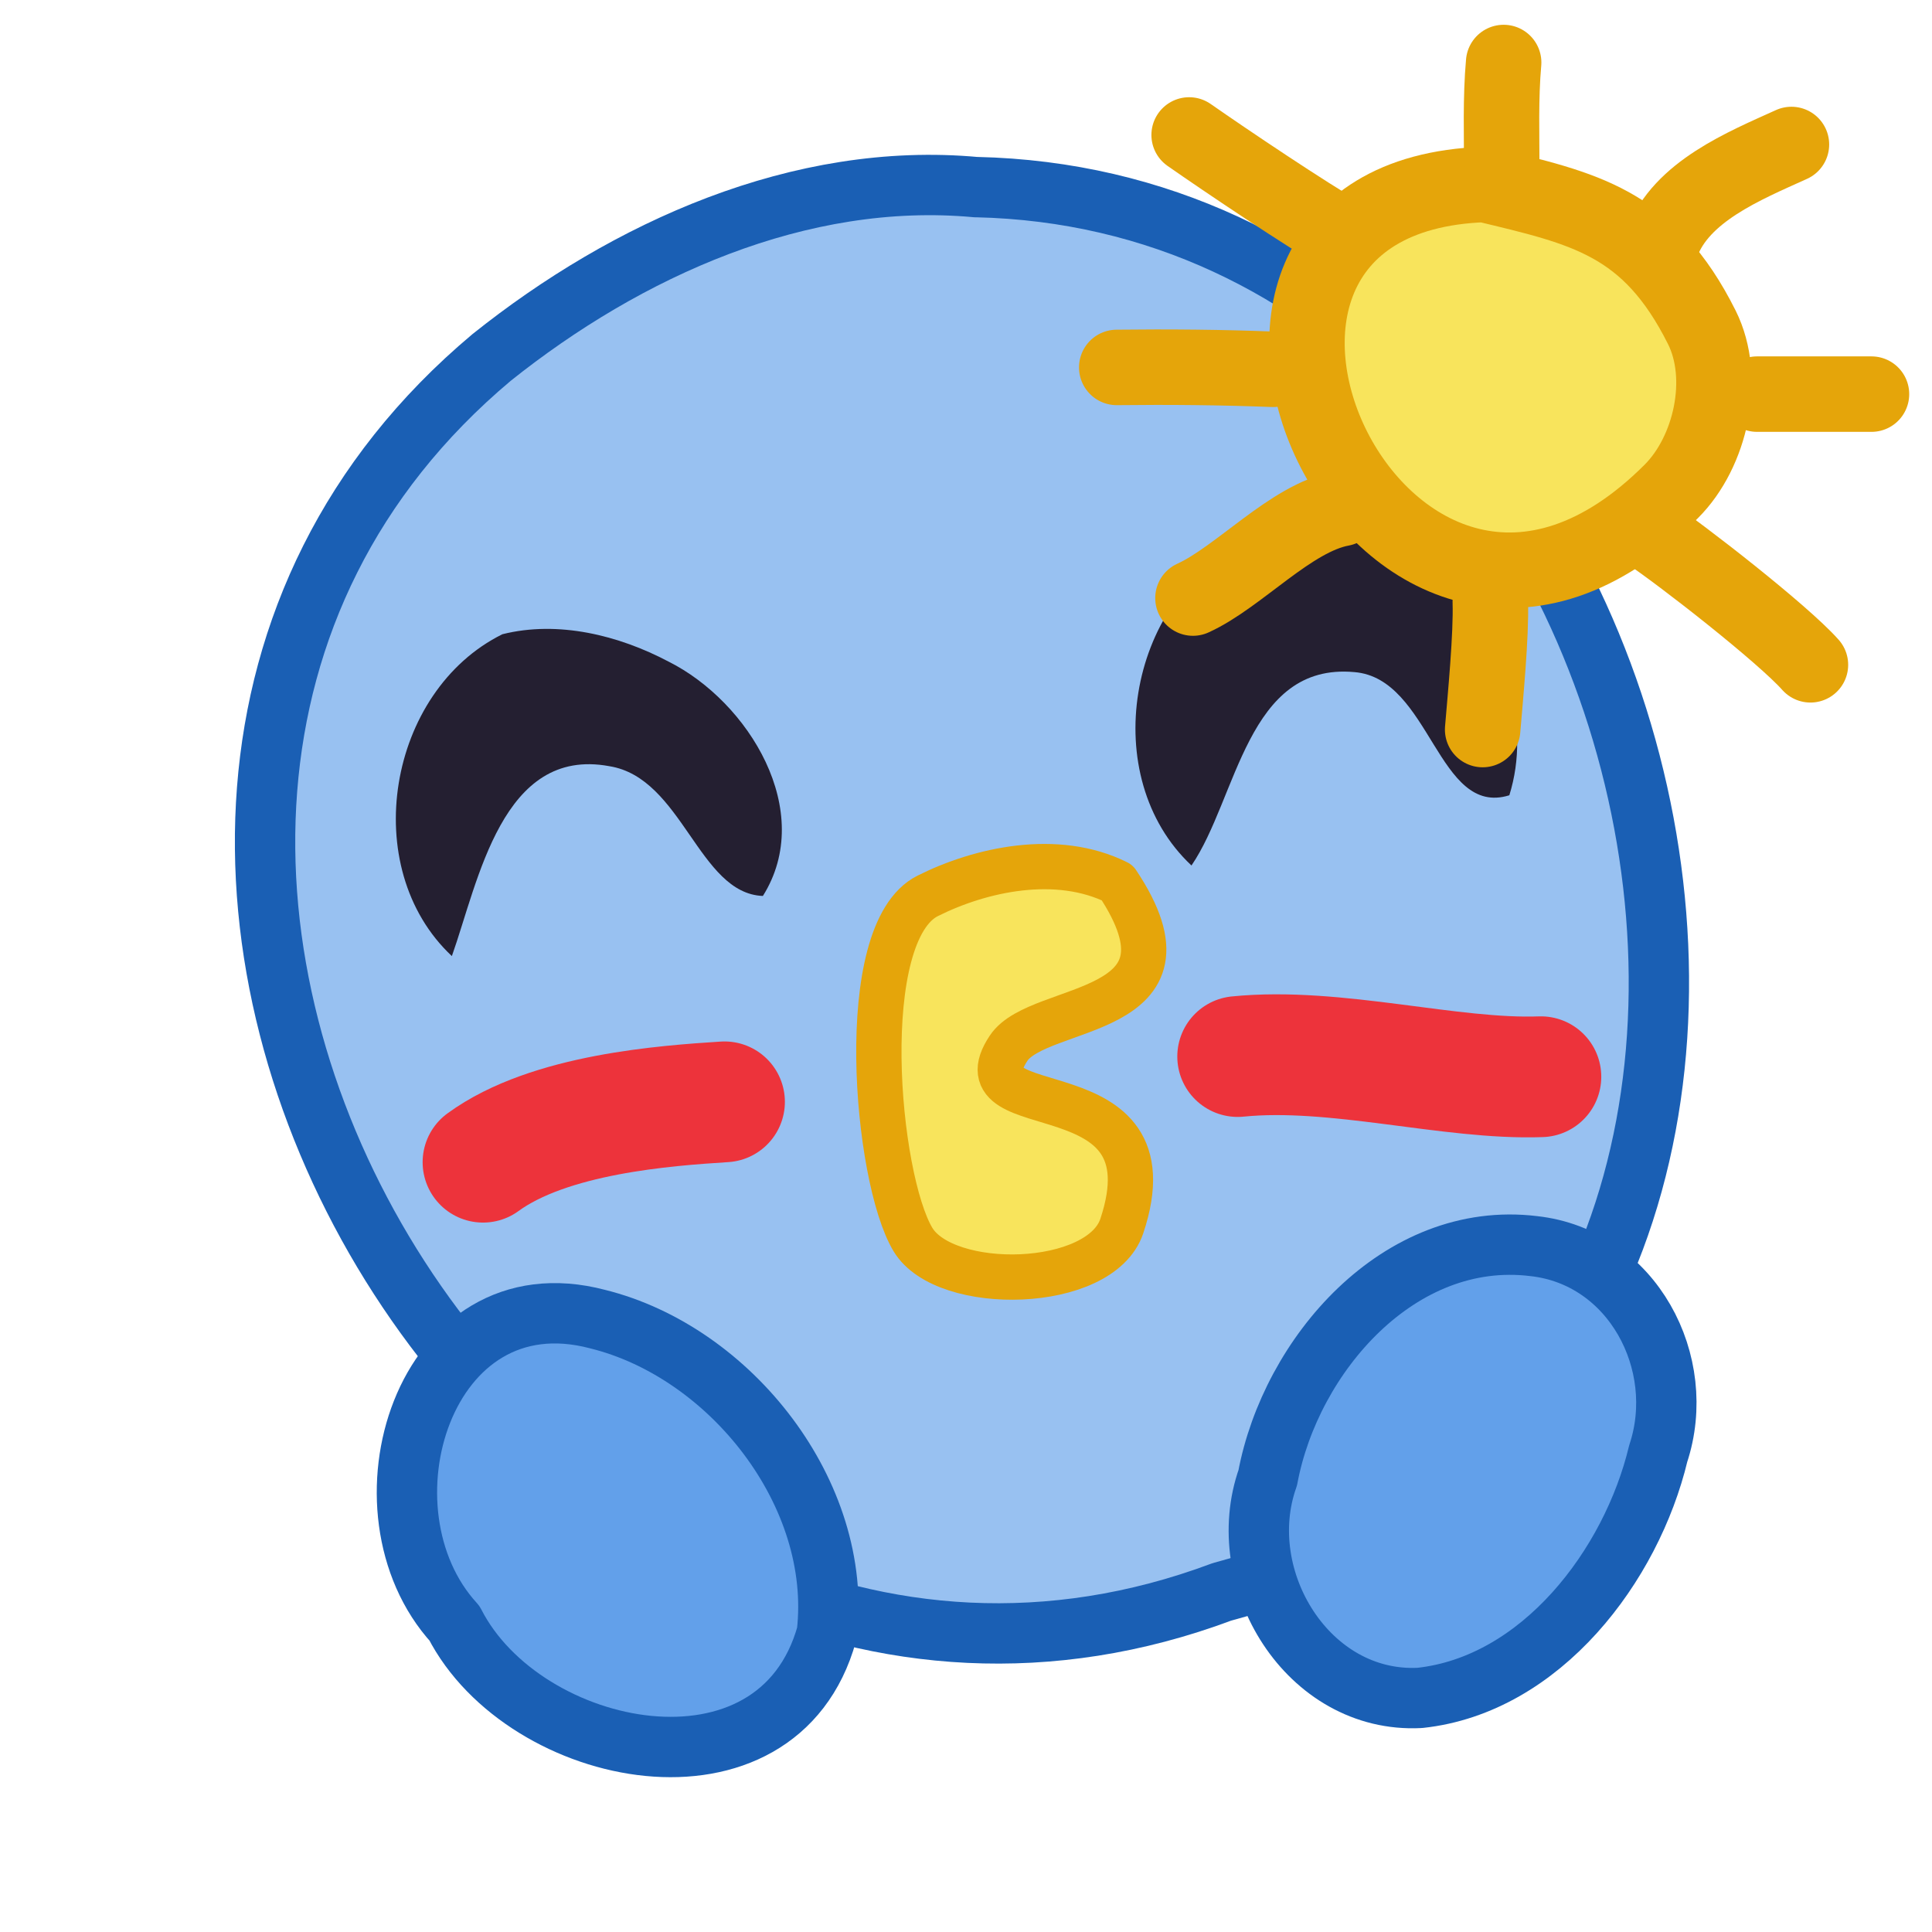
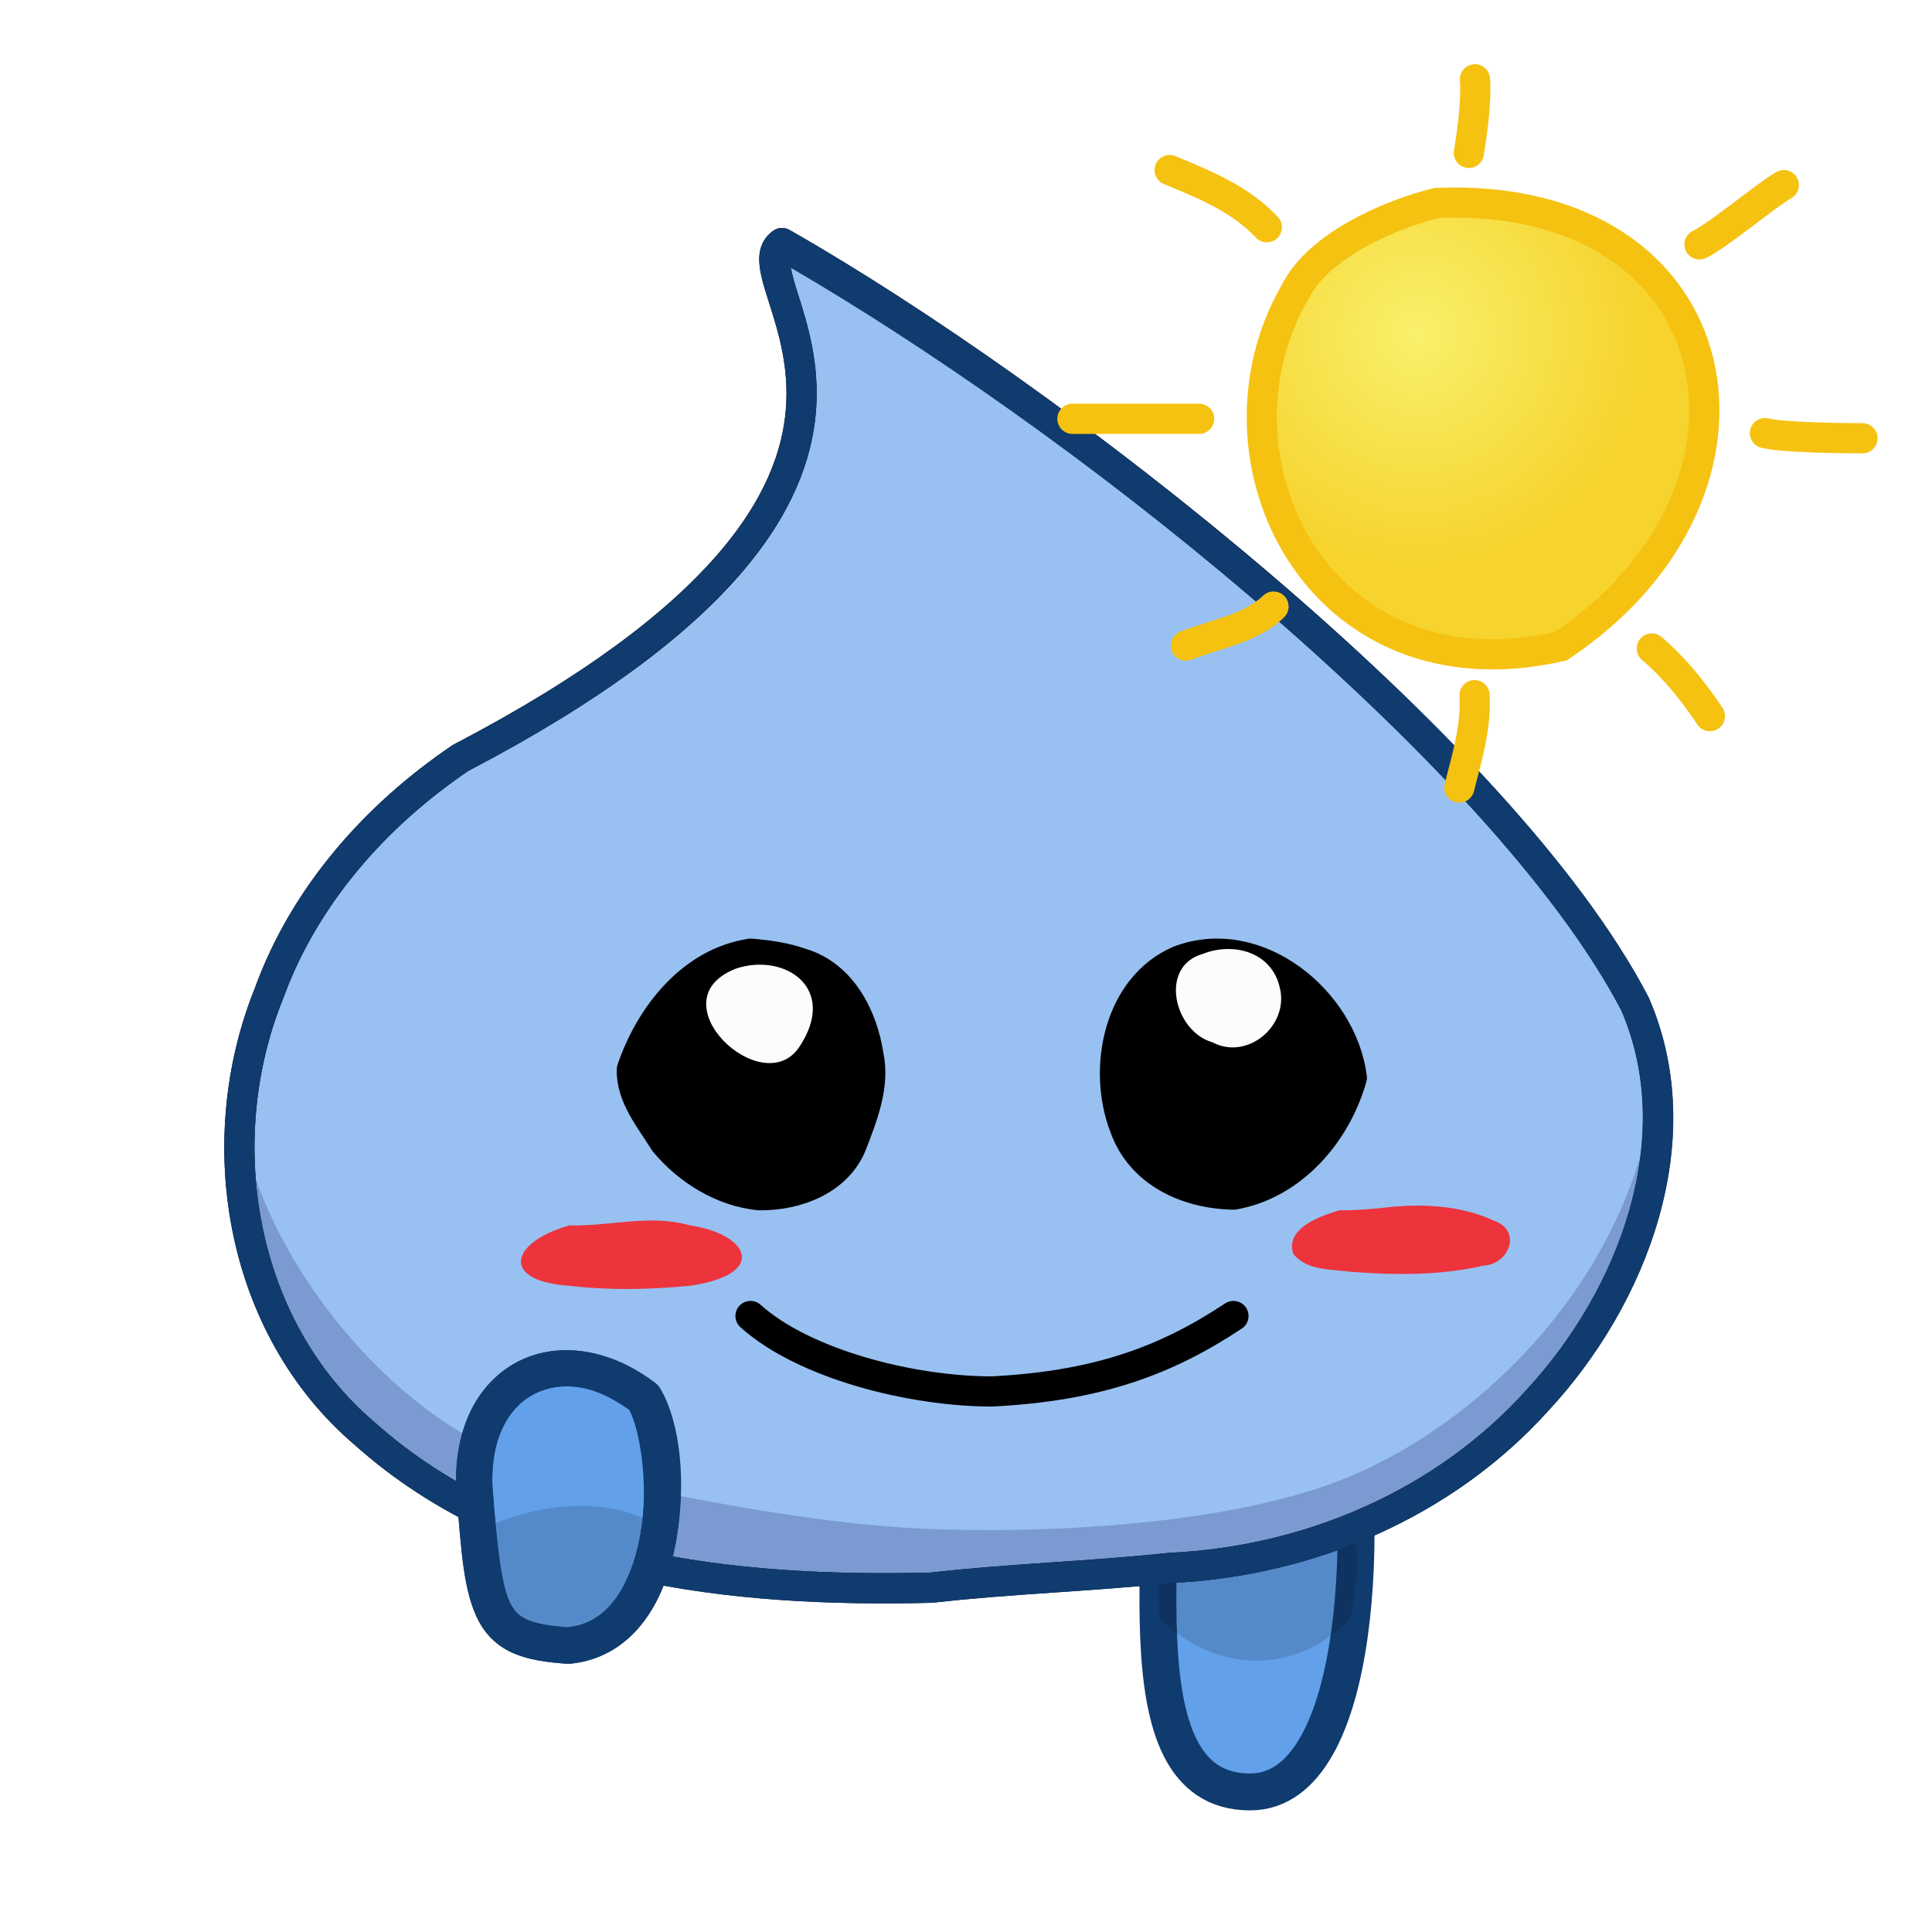
- <svg xmlns="http://www.w3.org/2000/svg" width="128" height="128" viewBox="0 0 33.867 33.867" version="1.1" id="svg8">
-   <defs id="defs2" />
+ <svg xmlns="http://www.w3.org/2000/svg" xmlns:xlink="http://www.w3.org/1999/xlink" width="128" height="128" viewBox="0 0 33.867 33.867" version="1.1" id="svg8">
+   <defs id="defs2">
+     <linearGradient id="linearGradient921">
+       <stop style="stop-color:#f9f06b;stop-opacity:1" offset="0" id="stop917" />
+       <stop style="stop-color:#f6d32d;stop-opacity:1" offset="1" id="stop919" />
+     </linearGradient>
+     <radialGradient xlink:href="#linearGradient921" id="radialGradient923" cx="27.154" cy="267.534" fx="27.154" fy="267.534" r="4.012" gradientTransform="matrix(1,0,0,1.019869,-2.315104,-3.859426)" gradientUnits="userSpaceOnUse" />
+   </defs>
  <g id="layer1" transform="translate(0,-263.1333)">
-     <path style="opacity:1;fill:#98c1f1;fill-opacity:1;fill-rule:nonzero;stroke:#1a5fb4;stroke-width:1.058;stroke-linecap:round;stroke-linejoin:round;stroke-miterlimit:4;stroke-dasharray:none;stroke-opacity:1;paint-order:normal" d="m 17.113,266.413 c 12.771,0.284 17.003,21.234 4.304,24.626 -12.108,4.528 -22.833,-13.224 -12.799,-21.64 2.367,-1.891 5.405,-3.271 8.495,-2.985 z" id="rect836" />
-     <path style="fill:#241f31;fill-opacity:1;stroke:none;stroke-width:1.058;stroke-linecap:round;stroke-linejoin:round;stroke-miterlimit:4;stroke-dasharray:none;stroke-opacity:1" d="m 8.807,274.251 c -2.01,0.994 -2.541,4.092 -0.886,5.642 0.466,-1.314 0.879,-3.677 2.759,-3.329 1.284,0.204 1.564,2.232 2.693,2.275 0.932,-1.484 -0.249,-3.405 -1.655,-4.109 -0.873,-0.461 -1.935,-0.724 -2.911,-0.479 z" id="path970" />
-     <path style="fill:#241f31;fill-opacity:1;stroke:none;stroke-width:1.058;stroke-linecap:round;stroke-linejoin:round;stroke-miterlimit:4;stroke-dasharray:none;stroke-opacity:1" d="m 21.772,272.663 c -2.01,0.994 -2.541,4.092 -0.886,5.642 0.804,-1.176 0.971,-3.563 2.856,-3.39 1.339,0.108 1.458,2.55 2.716,2.159 0.783,-2.52 -1.918,-5.316 -4.469,-4.466 z" id="path970-2" />
-     <path style="fill:#f8e45c;fill-opacity:1;stroke:#e5a50a;stroke-width:0.794;stroke-linecap:round;stroke-linejoin:round;stroke-miterlimit:4;stroke-dasharray:none;stroke-opacity:1" d="m 19.584,278.605 c -1.058,-0.529 -2.399,-0.23 -3.321,0.232 -1.288,0.644 -0.909,4.943 -0.26,6.024 0.563,0.939 3.287,0.887 3.662,-0.236 0.949,-2.847 -2.919,-1.717 -1.984,-3.118 0.535,-0.803 3.492,-0.52 1.904,-2.901 z" id="path1003" />
-     <path style="fill:#62a0ea;fill-opacity:1;stroke:#1a5fb4;stroke-width:1.058;stroke-linecap:round;stroke-linejoin:round;stroke-miterlimit:4;stroke-dasharray:none;stroke-opacity:1" d="m 24.887,292.897 c -1.96,0.1 -3.291,-2.091 -2.664,-3.859 0.403,-2.152 2.306,-4.349 4.662,-4.061 1.732,0.19 2.709,2.05 2.183,3.636 -0.471,1.965 -2.052,4.055 -4.18,4.284 z" id="path1005" />
-     <path style="fill:#62a0ea;fill-opacity:1;stroke:#1a5fb4;stroke-width:1.058;stroke-linecap:round;stroke-linejoin:round;stroke-miterlimit:4;stroke-dasharray:none;stroke-opacity:1" d="m 14.494,291.767 c -0.861,3.106 -5.306,2.21 -6.527,-0.178 -1.806,-1.975 -0.546,-6.14 2.51,-5.332 2.333,0.578 4.299,3.07 4.017,5.511 z" id="path1005-9" />
-     <path style="fill:none;stroke:#ed333b;stroke-width:2.117;stroke-linecap:round;stroke-linejoin:round;stroke-opacity:1;stroke-miterlimit:4;stroke-dasharray:none" d="M 8.467,283.506 C 9.632,282.656 11.676,282.514 12.7,282.448" id="path1037" />
-     <path style="fill:none;stroke:#ed333b;stroke-width:2.117;stroke-linecap:round;stroke-linejoin:round;stroke-miterlimit:4;stroke-dasharray:none;stroke-opacity:1" d="m 21.696,281.654 c 1.72,-0.173 3.726,0.412 5.315,0.354" id="path1041" />
-     <g id="g852" transform="translate(0.4660928,-0.5649303)">
-       <path id="path825" d="m 25.558,266.932 c -6.404,0.22 -1.729,10.382 3.274,5.379 0.694,-0.694 0.977,-1.987 0.535,-2.873 -0.927,-1.854 -2.062,-2.086 -3.809,-2.506 z" style="fill:#f8e45c;fill-opacity:1;stroke:#e5a50a;stroke-width:1.323;stroke-linecap:round;stroke-linejoin:bevel;stroke-miterlimit:4;stroke-dasharray:none;stroke-opacity:1" />
-       <path id="path827" d="m 19.11,270.139 c 0.909,-0.011 1.856,-0.002 2.74,0.033" style="fill:none;stroke:#e5a50a;stroke-width:1.323;stroke-linecap:round;stroke-linejoin:round;stroke-miterlimit:4;stroke-dasharray:none;stroke-opacity:1" />
-       <path id="path829" d="m 20.379,266.064 c 0.647,0.452 2.056,1.399 2.706,1.771" style="fill:none;stroke:#e5a50a;stroke-width:1.323;stroke-linecap:round;stroke-linejoin:round;stroke-miterlimit:4;stroke-dasharray:none;stroke-opacity:1" />
-       <path id="path831" d="m 25.892,264.794 c -0.056,0.629 -0.033,1.27 -0.033,1.904" style="fill:none;stroke:#e5a50a;stroke-width:1.323;stroke-linecap:round;stroke-linejoin:round;stroke-miterlimit:4;stroke-dasharray:none;stroke-opacity:1" />
-       <path id="path833" d="m 28.665,267.968 c 0.336,-0.912 1.445,-1.362 2.272,-1.737" style="fill:none;stroke:#e5a50a;stroke-width:1.323;stroke-linecap:round;stroke-linejoin:round;stroke-miterlimit:4;stroke-dasharray:none;stroke-opacity:1" />
-       <path id="path835" d="m 30.335,270.607 c 0.668,0 1.336,0 2.005,0" style="fill:none;stroke:#e5a50a;stroke-width:1.323;stroke-linecap:round;stroke-linejoin:round;stroke-miterlimit:4;stroke-dasharray:none;stroke-opacity:1" />
-       <path id="path837" d="m 28.397,273.013 c 0.612,0.407 2.393,1.798 2.873,2.339" style="fill:none;stroke:#e5a50a;stroke-width:1.323;stroke-linecap:round;stroke-linejoin:round;stroke-miterlimit:4;stroke-dasharray:none;stroke-opacity:1" />
-       <path id="path839" d="m 25.658,274.249 c 0.02,0.569 -0.088,1.687 -0.134,2.238" style="fill:none;stroke:#e5a50a;stroke-width:1.323;stroke-linecap:round;stroke-linejoin:round;stroke-miterlimit:4;stroke-dasharray:none;stroke-opacity:1" />
-       <path id="path841" d="m 23.052,272.612 c -0.89,0.164 -1.8,1.204 -2.606,1.57" style="fill:none;stroke:#e5a50a;stroke-width:1.323;stroke-linecap:round;stroke-linejoin:round;stroke-miterlimit:4;stroke-dasharray:none;stroke-opacity:1" />
-     </g>
+     <path style="fill:#62a0ea;fill-opacity:1;stroke:#103b6f;stroke-width:0.647;stroke-linecap:round;stroke-linejoin:round;stroke-miterlimit:4;stroke-dasharray:none;stroke-opacity:1" d="m 20.307,287.253 c 0.279,2.543 -0.803,7.292 1.606,7.292 2.007,0 2.105,-4.946 1.606,-7.292" id="path827-2-7" />
+     <path style="fill:#98c1f1;fill-opacity:1;stroke:#000000;stroke-width:0.529;stroke-linecap:round;stroke-linejoin:round;stroke-miterlimit:4;stroke-dasharray:none;stroke-opacity:1" d="m 16.331,290.964 c -3.448,0.086 -7.257,-0.304 -9.938,-2.7 -2.186,-1.859 -2.729,-5.114 -1.679,-7.714 0.619,-1.71 1.868,-3.122 3.359,-4.13 9.345,-4.877 4.689,-8.385 5.636,-9.027 4.745,2.704 12.607,8.832 14.954,13.343 1.026,2.37 -0.043,5.144 -1.711,6.942 -1.633,1.815 -4.012,2.829 -6.434,2.939 -1.393,0.15 -2.795,0.187 -4.187,0.347 z" id="path825" />
+     <path style="fill:#000000;fill-opacity:1;stroke:#000000;stroke-width:0.529;stroke-linecap:round;stroke-linejoin:round;stroke-miterlimit:4;stroke-dasharray:none;stroke-opacity:1" d="m 13.156,279.852 c -1.036,0.157 -1.762,1.089 -2.08,2.029 -0.014,0.478 0.333,0.881 0.571,1.269 0.412,0.496 1.017,0.873 1.664,0.935 0.647,0.008 1.376,-0.261 1.627,-0.908 0.183,-0.483 0.398,-1.016 0.287,-1.538 -0.102,-0.685 -0.471,-1.412 -1.181,-1.621 -0.285,-0.101 -0.587,-0.143 -0.887,-0.167 z" id="path978" />
+     <path style="fill:#000000;fill-opacity:1;stroke:#000000;stroke-width:0.529;stroke-linecap:round;stroke-linejoin:round;stroke-miterlimit:4;stroke-dasharray:none;stroke-opacity:1" d="m 21.627,284.074 c 1.028,-0.179 1.798,-1.078 2.07,-2.05 -0.171,-1.352 -1.667,-2.574 -3.031,-2.049 -1.065,0.462 -1.341,1.897 -0.956,2.903 0.284,0.814 1.101,1.183 1.918,1.196 z" id="path978-1" />
+     <path style="fill:none;stroke:#000000;stroke-width:0.529;stroke-linecap:round;stroke-linejoin:round;stroke-miterlimit:4;stroke-dasharray:none;stroke-opacity:1" d="m 13.156,286.202 c 0.933,0.84 2.809,1.322 4.233,1.323 1.84,-0.095 3.038,-0.531 4.233,-1.323" id="path1024" />
+     <path style="fill:#000000;fill-opacity:0.137;stroke:none;stroke-width:0.647;stroke-linecap:round;stroke-linejoin:round;stroke-miterlimit:4;stroke-dasharray:none;stroke-opacity:1" d="m 23.776,290.194 -3.427,0.185 c -0.023,0.73 -0.048,0.436 -0.024,1.126 0.968,0.949 2.388,1.024 3.353,-0.017 0.1,-0.748 0.127,-0.52 0.099,-1.293 z" id="path827-2-0" />
+     <path style="fill:#0a0055;fill-opacity:0.204;stroke:none;stroke-width:0.529;stroke-linecap:round;stroke-linejoin:round;stroke-miterlimit:4;stroke-dasharray:none;stroke-opacity:0.502" d="m 4.186,282.635 c 0.033,1.537 1.147,4.727 2.207,5.629 2.681,2.397 6.49,2.786 9.938,2.7 1.392,-0.16 2.794,-0.197 4.187,-0.347 2.421,-0.11 4.801,-1.125 6.434,-2.939 0.708,-0.763 1.991,-3.783 1.991,-5.029 -0.642,3.224 -3.142,5.459 -5.249,6.353 -2.107,0.894 -5.527,1.021 -7.543,0.927 -2.016,-0.094 -4.365,-0.586 -6.478,-1.033 -2.496,-0.528 -5.077,-3.533 -5.487,-6.261 z" id="path825-2" />
+     <path style="fill:#ed333b;fill-opacity:1;stroke:none;stroke-width:0.265px;stroke-linecap:butt;stroke-linejoin:miter;stroke-opacity:1" d="m 9.981,284.614 c -1.06,0.302 -1.2,0.981 0,1.058 0.725,0.085 1.409,0.066 2.117,0 1.374,-0.204 1.033,-0.904 0,-1.058 -0.722,-0.201 -1.383,0.018 -2.117,0 z" id="path1114" />
+     <path style="fill:#ed333b;fill-opacity:1;stroke:none;stroke-width:0.265px;stroke-linecap:butt;stroke-linejoin:miter;stroke-opacity:1" d="m 23.475,284.349 c -0.337,0.105 -0.948,0.314 -0.805,0.763 0.236,0.298 0.664,0.268 1.007,0.315 0.773,0.059 1.563,0.068 2.322,-0.107 0.451,-0.019 0.691,-0.61 0.193,-0.787 -0.62,-0.286 -1.324,-0.307 -1.992,-0.222 -0.241,0.022 -0.483,0.043 -0.724,0.038 z" id="path1114-6" />
+     <path style="fill:#fcfcfc;fill-opacity:1;stroke:none;stroke-width:0.265px;stroke-linecap:butt;stroke-linejoin:miter;stroke-opacity:1" d="m 12.891,280.116 c -1.411,0.563 0.476,2.337 1.121,1.369 0.692,-1.039 -0.271,-1.662 -1.121,-1.369 z" id="path1191" />
+     <path style="fill:#fcfcfc;fill-opacity:1;stroke:none;stroke-width:0.265px;stroke-linecap:butt;stroke-linejoin:miter;stroke-opacity:1" d="m 21.094,279.852 c -0.79,0.214 -0.513,1.361 0.158,1.552 0.622,0.328 1.349,-0.3 1.182,-0.958 -0.139,-0.619 -0.799,-0.803 -1.34,-0.595 z" id="path1191-2" />
+     <path style="color:#000000;font-style:normal;font-variant:normal;font-weight:normal;font-stretch:normal;font-size:medium;line-height:normal;font-family:sans-serif;font-variant-ligatures:normal;font-variant-position:normal;font-variant-caps:normal;font-variant-numeric:normal;font-variant-alternates:normal;font-feature-settings:normal;text-indent:0;text-align:start;text-decoration:none;text-decoration-line:none;text-decoration-style:solid;text-decoration-color:#000000;letter-spacing:normal;word-spacing:normal;text-transform:none;writing-mode:lr-tb;direction:ltr;text-orientation:mixed;dominant-baseline:auto;baseline-shift:baseline;text-anchor:start;white-space:normal;shape-padding:0;clip-rule:nonzero;display:inline;overflow:visible;visibility:visible;opacity:1;isolation:auto;mix-blend-mode:normal;color-interpolation:sRGB;color-interpolation-filters:linearRGB;solid-color:#000000;solid-opacity:1;vector-effect:none;fill:#103b6f;fill-opacity:1;fill-rule:nonzero;stroke:none;stroke-width:0.529;stroke-linecap:round;stroke-linejoin:round;stroke-miterlimit:4;stroke-dasharray:none;stroke-dashoffset:0;stroke-opacity:1;color-rendering:auto;image-rendering:auto;shape-rendering:auto;text-rendering:auto;enable-background:accumulate" d="m 13.714,267.129 a 0.265,0.265 0 0 0 -0.154,0.045 c -0.103,0.07 -0.182,0.179 -0.219,0.291 -0.037,0.112 -0.037,0.223 -0.025,0.33 0.024,0.213 0.095,0.427 0.174,0.674 0.157,0.494 0.344,1.103 0.287,1.83 -0.114,1.454 -1.193,3.468 -5.826,5.887 a 0.265,0.265 0 0 0 -0.025,0.016 c -1.528,1.033 -2.817,2.484 -3.459,4.256 -1.087,2.699 -0.528,6.066 1.756,8.008 2.763,2.466 6.645,2.85 10.115,2.764 a 0.265,0.265 0 0 0 0.023,-0.002 c 1.371,-0.157 2.768,-0.194 4.17,-0.344 0.001,-7e-5 0.003,-0.002 0.004,-0.002 2.485,-0.114 4.927,-1.152 6.611,-3.023 1.722,-1.856 2.842,-4.726 1.76,-7.227 a 0.265,0.265 0 0 0 -0.008,-0.018 c -1.207,-2.319 -3.775,-4.981 -6.641,-7.426 -2.865,-2.445 -6.025,-4.66 -8.418,-6.023 a 0.265,0.265 0 0 0 -0.125,-0.035 z m 0.152,0.701 c 2.323,1.351 5.306,3.421 8.047,5.76 2.834,2.419 5.365,5.068 6.508,7.258 0.965,2.238 -0.051,4.912 -1.664,6.65 a 0.265,0.265 0 0 0 -0.002,0.004 c -1.58,1.756 -3.893,2.744 -6.248,2.852 a 0.265,0.265 0 0 0 -0.018,0.002 c -1.371,0.148 -2.765,0.185 -4.164,0.344 -3.423,0.085 -7.157,-0.31 -9.756,-2.633 a 0.265,0.265 0 0 0 -0.006,-0.004 c -2.087,-1.774 -2.615,-4.915 -1.605,-7.414 a 0.265,0.265 0 0 0 0.004,-0.008 c 0.596,-1.647 1.807,-3.02 3.26,-4.002 4.685,-2.452 5.951,-4.623 6.082,-6.299 0.066,-0.84 -0.151,-1.534 -0.309,-2.031 -0.066,-0.208 -0.105,-0.356 -0.129,-0.479 z" id="path825-0" />
+     <path style="fill:#62a0ea;fill-opacity:1;stroke:#103b6f;stroke-width:0.635;stroke-linecap:round;stroke-linejoin:round;stroke-miterlimit:4;stroke-dasharray:none;stroke-opacity:1" d="m 8.314,289.203 c 0.174,2.275 0.243,2.684 1.651,2.778 1.866,-0.179 1.887,-3.419 1.332,-4.349 -1.45,-1.104 -3.058,-0.36 -2.983,1.571 z" id="path827" />
+     <path style="fill:#000000;fill-opacity:0.137;stroke:none;stroke-width:0.635;stroke-linecap:round;stroke-linejoin:round;stroke-miterlimit:4;stroke-dasharray:none;stroke-opacity:1" d="m 11.614,289.95 c -0.778,-0.584 -2.094,-0.54 -3.225,0.017 -0.028,2.337 2.635,2.795 3.225,-0.017 z" id="path827-2" />
+     <path style="color:#000000;font-style:normal;font-variant:normal;font-weight:normal;font-stretch:normal;font-size:medium;line-height:normal;font-family:sans-serif;font-variant-ligatures:normal;font-variant-position:normal;font-variant-caps:normal;font-variant-numeric:normal;font-variant-alternates:normal;font-feature-settings:normal;text-indent:0;text-align:start;text-decoration:none;text-decoration-line:none;text-decoration-style:solid;text-decoration-color:#000000;letter-spacing:normal;word-spacing:normal;text-transform:none;writing-mode:lr-tb;direction:ltr;text-orientation:mixed;dominant-baseline:auto;baseline-shift:baseline;text-anchor:start;white-space:normal;shape-padding:0;clip-rule:nonzero;display:inline;overflow:visible;visibility:visible;opacity:1;isolation:auto;mix-blend-mode:normal;color-interpolation:sRGB;color-interpolation-filters:linearRGB;solid-color:#000000;solid-opacity:1;vector-effect:none;fill:#103b6f;fill-opacity:1;fill-rule:nonzero;stroke:none;stroke-width:0.635;stroke-linecap:round;stroke-linejoin:round;stroke-miterlimit:4;stroke-dasharray:none;stroke-dashoffset:0;stroke-opacity:1;color-rendering:auto;image-rendering:auto;shape-rendering:auto;text-rendering:auto;enable-background:accumulate" d="m 10.254,286.828 c -0.413,-0.064 -0.813,-0.008 -1.162,0.168 -0.699,0.352 -1.135,1.164 -1.094,2.219 a 0.317,0.317 0 0 0 0,0.012 c 0.087,1.139 0.126,1.827 0.4,2.334 0.137,0.254 0.354,0.448 0.617,0.559 0.263,0.111 0.561,0.153 0.928,0.178 a 0.317,0.317 0 0 0 0.053,0 c 0.557,-0.053 1,-0.351 1.297,-0.75 0.297,-0.399 0.468,-0.894 0.559,-1.402 0.181,-1.017 0.08,-2.07 -0.281,-2.676 a 0.317,0.317 0 0 0 -0.08,-0.09 c -0.399,-0.304 -0.824,-0.487 -1.236,-0.551 z m -0.09,0.623 c 0.271,0.043 0.568,0.186 0.867,0.398 0.187,0.35 0.349,1.324 0.195,2.184 -0.079,0.44 -0.229,0.847 -0.443,1.135 -0.211,0.283 -0.468,0.45 -0.834,0.49 -0.31,-0.024 -0.544,-0.063 -0.688,-0.123 -0.151,-0.064 -0.227,-0.131 -0.305,-0.275 -0.156,-0.289 -0.238,-0.946 -0.324,-2.076 -0.032,-0.871 0.296,-1.395 0.744,-1.621 0.225,-0.113 0.493,-0.158 0.787,-0.111 z" id="path827-3" />
+     <path style="fill:url(#radialGradient923);fill-opacity:1;stroke:#f5c211;stroke-width:0.529;stroke-linecap:butt;stroke-linejoin:miter;stroke-miterlimit:4;stroke-dasharray:none;stroke-opacity:1" d="m 25.183,266.691 c -0.761,0.186 -2.061,0.72 -2.48,1.559 -1.683,2.906 0.39,7.184 4.654,6.213 4.094,-2.73 3.078,-7.991 -2.173,-7.772 z" id="path915" />
+     <path style="fill:none;stroke:#f5c211;stroke-width:0.529;stroke-linecap:round;stroke-linejoin:round;stroke-miterlimit:4;stroke-dasharray:none;stroke-opacity:1" d="m 18.799,270.475 c 0.741,0 1.481,0 2.222,0" id="path925" />
+     <path style="fill:none;stroke:#f5c211;stroke-width:0.529;stroke-linecap:round;stroke-linejoin:round;stroke-miterlimit:4;stroke-dasharray:none;stroke-opacity:1" d="m 20.503,266.115 c 0.624,0.258 1.233,0.503 1.704,1.002" id="path927" />
+     <path style="fill:none;stroke:#f5c211;stroke-width:0.529;stroke-linecap:round;stroke-linejoin:round;stroke-miterlimit:4;stroke-dasharray:none;stroke-opacity:1" d="m 25.855,264.523 c 0.029,0.382 -0.048,0.939 -0.107,1.291" id="path929" />
+     <path style="fill:none;stroke:#f5c211;stroke-width:0.529;stroke-linecap:round;stroke-linejoin:round;stroke-miterlimit:4;stroke-dasharray:none;stroke-opacity:1" d="m 29.791,267.418 c 0.351,-0.174 1.135,-0.838 1.478,-1.04" id="path931" />
+     <path style="fill:none;stroke:#f5c211;stroke-width:0.529;stroke-linecap:round;stroke-linejoin:round;stroke-miterlimit:4;stroke-dasharray:none;stroke-opacity:1" d="m 30.938,270.726 c 0.324,0.078 1.362,0.09 1.711,0.09" id="path935" />
+     <path style="fill:none;stroke:#f5c211;stroke-width:0.529;stroke-linecap:round;stroke-linejoin:round;stroke-miterlimit:4;stroke-dasharray:none;stroke-opacity:1" d="m 28.955,274.501 c 0.403,0.343 0.733,0.758 1.019,1.186" id="path937" />
+     <path style="fill:none;stroke:#f5c211;stroke-width:0.529;stroke-linecap:round;stroke-linejoin:round;stroke-miterlimit:4;stroke-dasharray:none;stroke-opacity:1" d="m 25.848,275.319 c 0.032,0.573 -0.139,1.109 -0.267,1.62" id="path939" />
+     <path style="fill:none;stroke:#f5c211;stroke-width:0.529;stroke-linecap:round;stroke-linejoin:round;stroke-miterlimit:4;stroke-dasharray:none;stroke-opacity:1" d="m 22.324,273.766 c -0.395,0.387 -1.018,0.482 -1.537,0.685" id="path941" />
  </g>
</svg>
